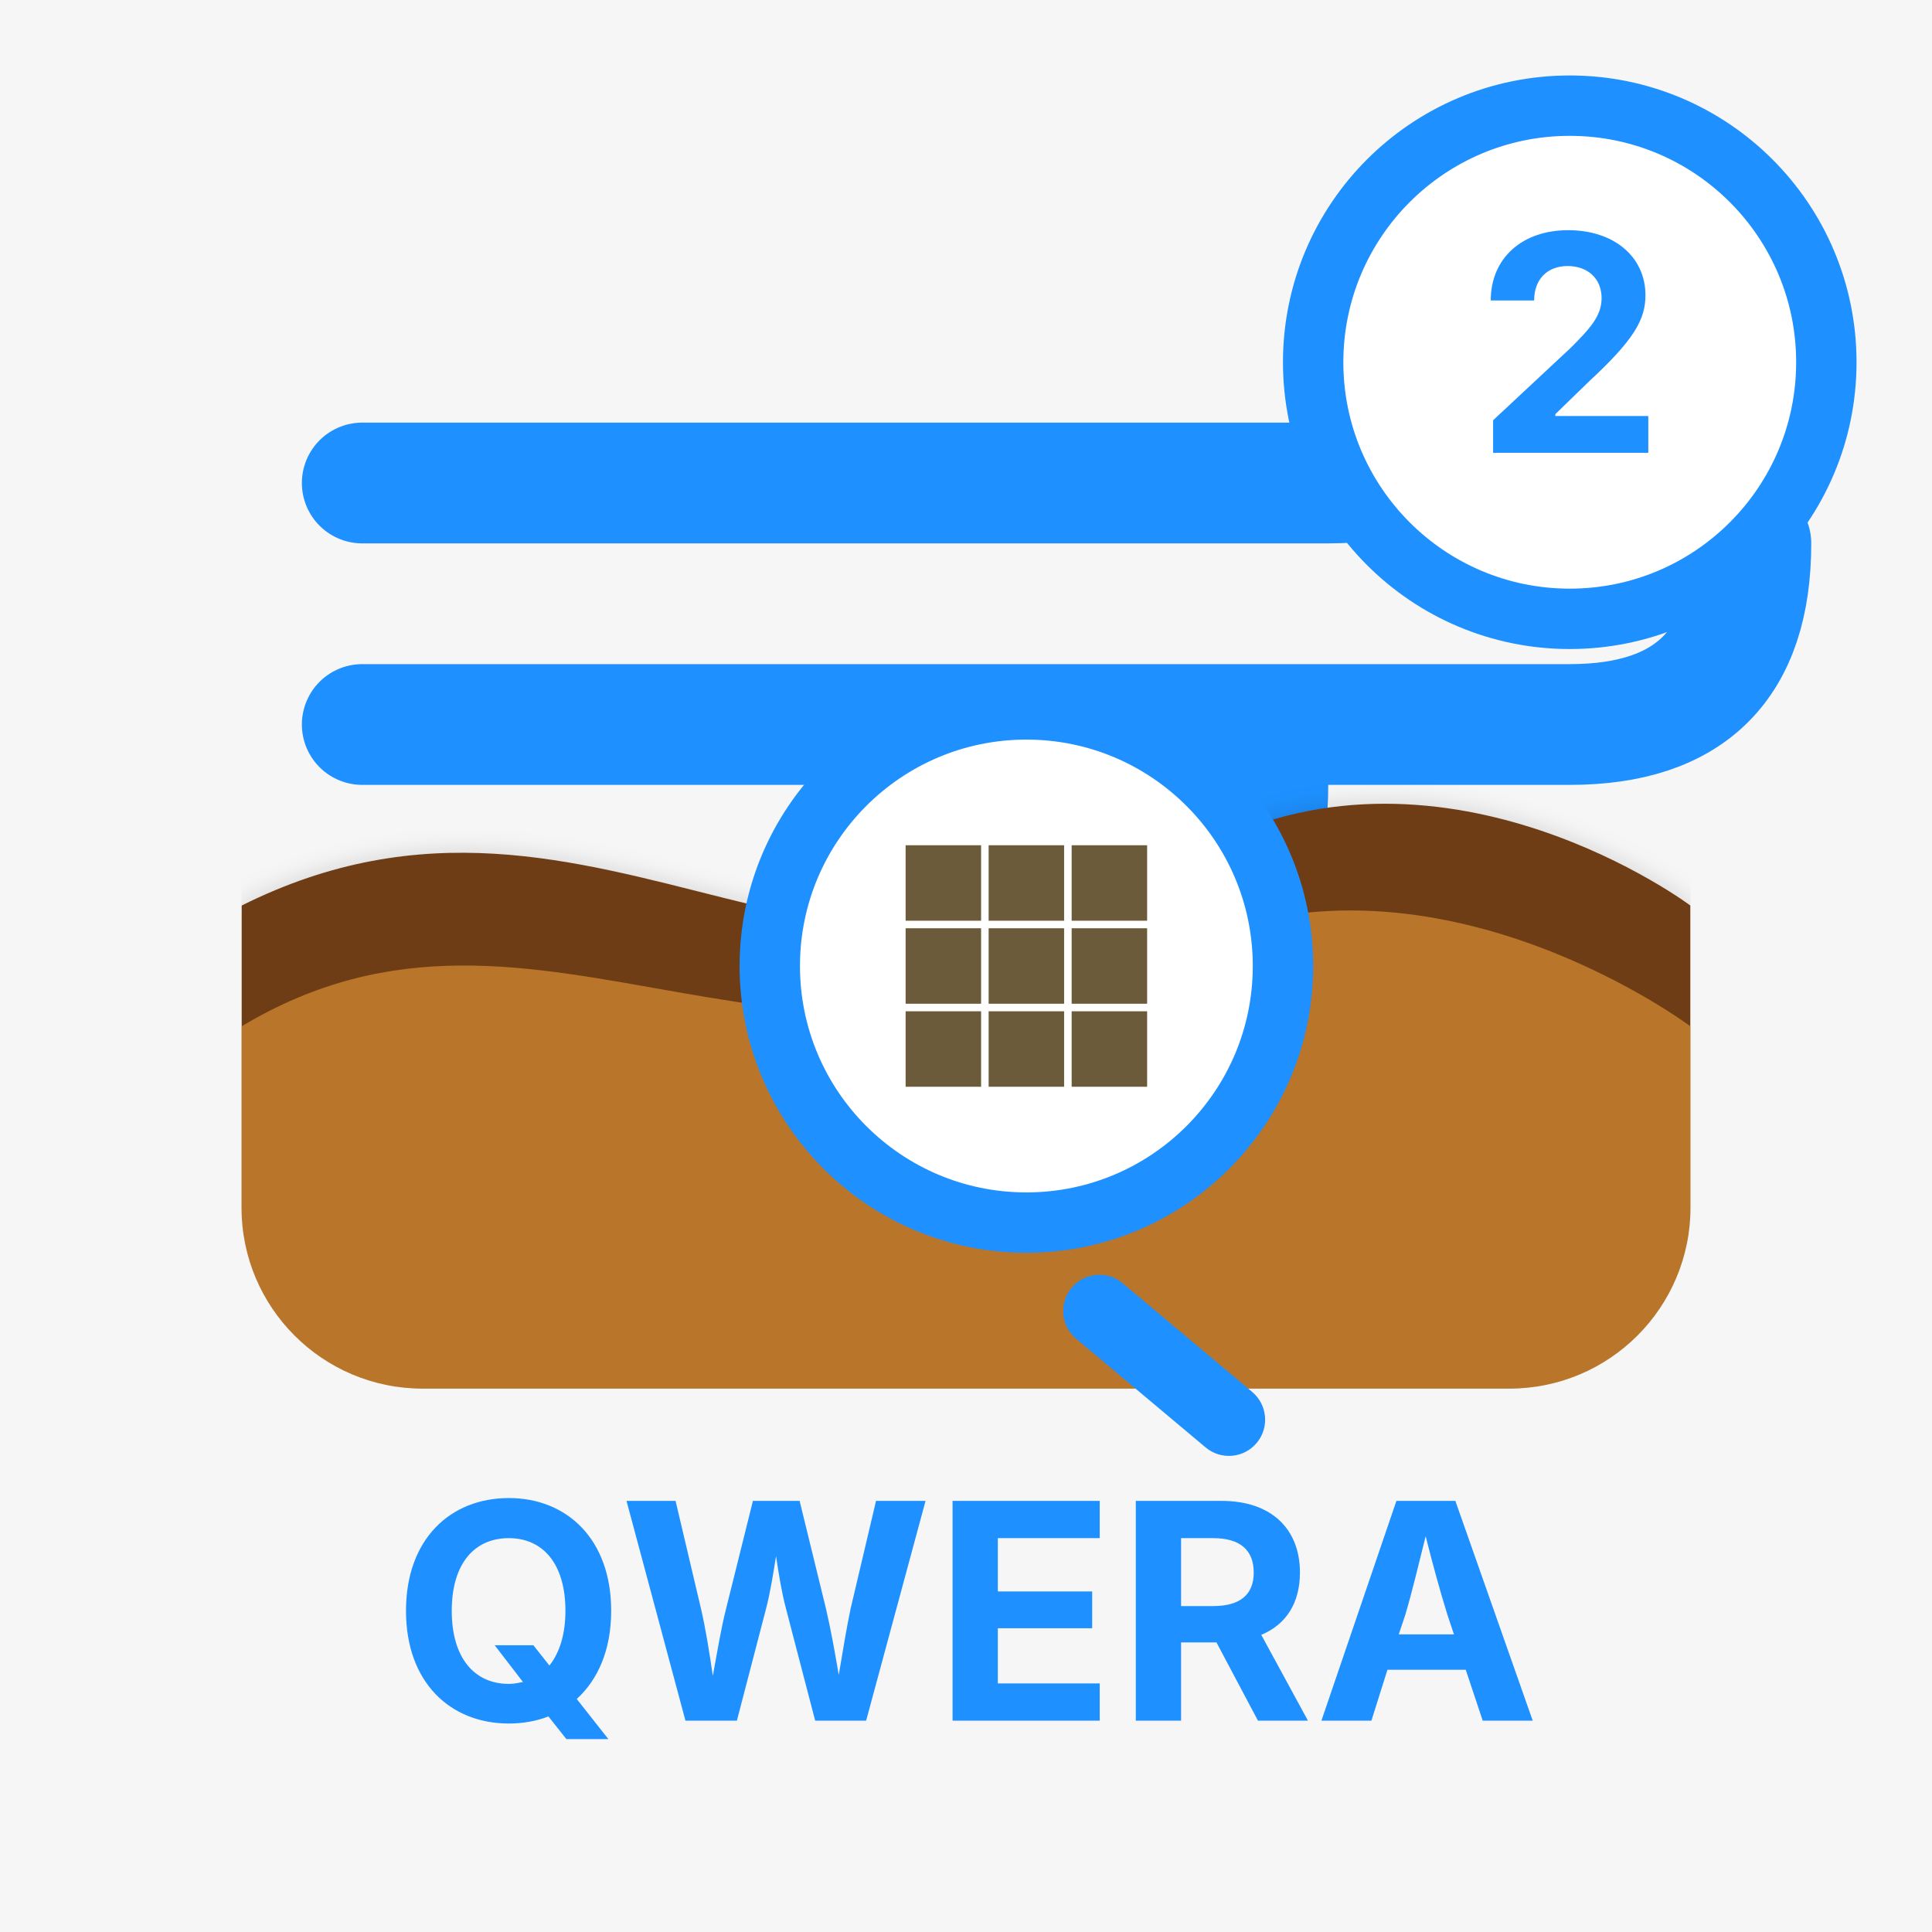
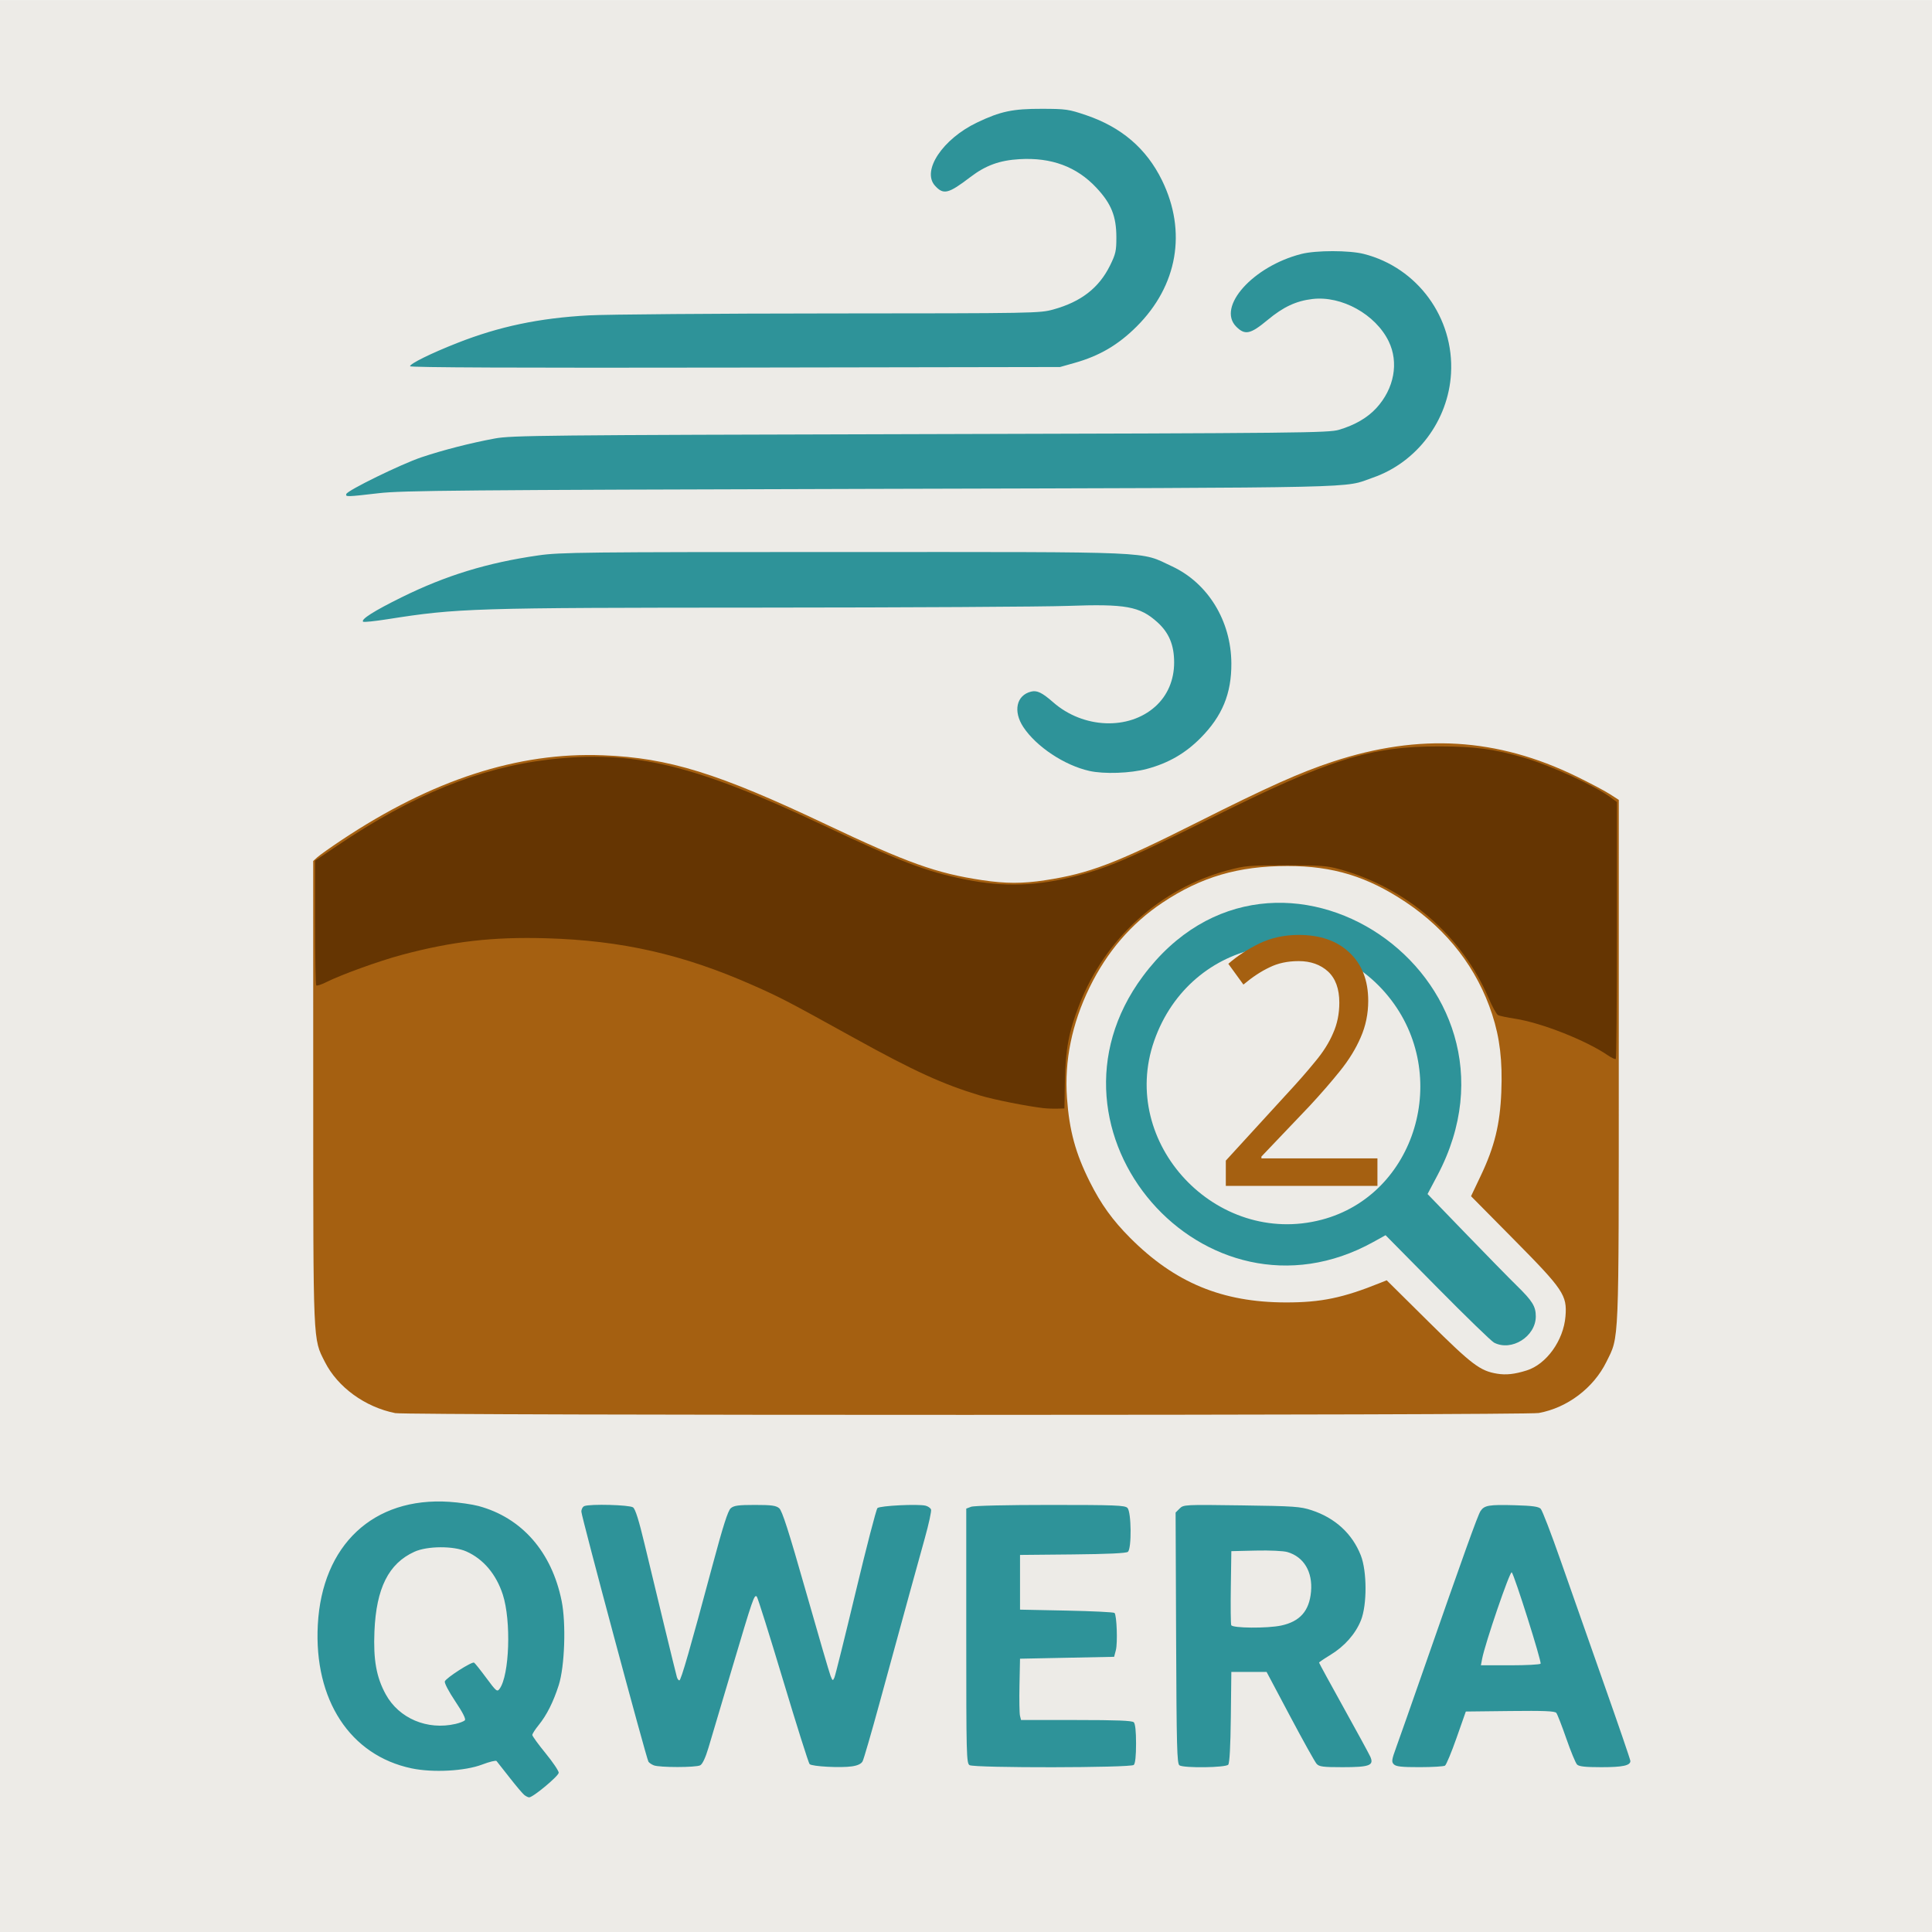
- <svg xmlns="http://www.w3.org/2000/svg" width="64" height="64" viewBox="0 0 64 64" role="img" aria-label="QWERA Icon">
-   <defs>
-     <clipPath id="rounded">
-       <rect x="8" y="12" width="48" height="34" rx="6" ry="6" />
-     </clipPath>
-     <filter id="soft" x="-5%" y="-5%" width="110%" height="110%">
-       <feDropShadow dx="0" dy="0" stdDeviation="0.4" flood-opacity="0.15" />
-     </filter>
-   </defs>
-   <rect x="0" y="0" width="64" height="64" fill="#F6F6F6" />
-   <g fill="none" stroke="#1E90FF" stroke-linecap="round" stroke-width="4">
-     <path d="M12 16 H44 q6 0 6-6" />
-     <path d="M12 24 H52 q6 0 6-6" />
-     <path d="M12 32 H36 q6 0 6-6" />
-   </g>
-   <g clip-path="url(#rounded)" filter="url(#soft)">
-     <rect x="8" y="12" width="48" height="34" fill="none" />
-     <path d="M8 30 C20 24, 28 36, 40 28 C48 24, 56 30, 56 30 L56 46 L8 46 Z" fill="#6E3E14" />
-     <path d="M8 34 C18 28, 26 38, 40 31 C48 28, 56 34, 56 34 L56 46 L8 46 Z" fill="#B9742B" />
-   </g>
-   <g transform="translate(34,32)">
-     <circle cx="0" cy="0" r="8.5" fill="#FFFFFF" stroke="#1E90FF" stroke-width="2" />
-     <g transform="translate(-4.5,-4.5)">
-       <rect x="0" y="0" width="9" height="9" fill="none" />
-       <rect x="0.5" y="0.5" width="2.5" height="2.5" fill="#6B5B3A" />
-       <rect x="3.25" y="0.5" width="2.5" height="2.5" fill="#6B5B3A" />
-       <rect x="6.0" y="0.5" width="2.5" height="2.5" fill="#6B5B3A" />
-       <rect x="0.5" y="3.25" width="2.5" height="2.5" fill="#6B5B3A" />
-       <rect x="3.25" y="3.25" width="2.5" height="2.5" fill="#6B5B3A" />
-       <rect x="6.0" y="3.25" width="2.5" height="2.5" fill="#6B5B3A" />
-       <rect x="0.5" y="6.0" width="2.5" height="2.5" fill="#6B5B3A" />
-       <rect x="3.25" y="6.0" width="2.5" height="2.5" fill="#6B5B3A" />
-       <rect x="6.0" y="6.0" width="2.5" height="2.5" fill="#6B5B3A" />
+ <svg xmlns="http://www.w3.org/2000/svg" version="1.1" id="svg1" width="1024" height="1024" viewBox="0 0 1024 1024">
+   <defs id="defs1" />
+   <g id="g1" style="display:inline">
+     <g id="g246" style="display:inline">
+       <path style="display:inline;fill:#edebe7" d="M 0,512.122 V 0.122 h 512 512 V 512.122 1024.121 H 512 0 Z" id="path262" />
+       <path style="display:inline;fill:#a56011" d="m 209.5,748.983 c -16.039,-3.198 -30.542,-13.748 -37.317,-27.147 -6.342,-12.544 -6.147,-8.019 -6.166,-142.912 L 166,456.349 l 2.25,-2.041 c 1.238,-1.122 7.012,-5.21 12.833,-9.085 47.92,-31.896 93.441,-46.667 138.417,-44.916 34.901,1.359 61.101,9.472 118.5,36.692 42.945,20.366 58.322,25.862 82.5,29.488 12.561,1.884 21.413,1.896 33.5,0.045 23.327,-3.572 37.04,-8.79 80.492,-30.63 37.633,-18.915 54.653,-26.536 72.008,-32.242 45.936,-15.102 87.041,-12.604 129,7.839 7.15,3.484 15.137,7.711 17.75,9.395 l 4.75,3.061 -0.017,138.272 c -0.019,153.161 0.289,145.676 -6.578,159.63 -6.799,13.816 -20.713,24.324 -35.839,27.066 -7.062,1.28 -599.651,1.338 -606.066,0.059 z m 599.671,-22.621 c 10.51,-3.31 19.542,-15.908 20.568,-28.691 0.899,-11.196 -1.078,-14.136 -27.366,-40.713 l -22.693,-22.943 5.207,-10.965 c 7.256,-15.281 10.156,-27.132 10.844,-44.313 0.658,-16.446 -0.778,-28.6 -4.853,-41.097 -7.904,-24.235 -23.575,-44.616 -45.671,-59.395 C 724.797,464.594 706.553,459 682.441,459 c -26.132,0 -45.895,5.806 -66.409,19.511 -16.499,11.023 -29.362,26.005 -38.578,44.937 -9.349,19.204 -13.336,38.774 -11.928,58.535 1.23,17.259 4.526,29.345 12.14,44.517 5.907,11.771 12.03,20.268 21.327,29.592 23.695,23.765 48.789,34.174 82.506,34.223 18.706,0.027 30.317,-2.385 50.237,-10.436 l 3.237,-1.308 22.263,22.049 c 23.001,22.78 27.221,25.976 36.263,27.464 4.75,0.782 9.31,0.281 15.671,-1.722 z" id="path248" />
+       <path style="display:inline;fill:#653502" d="m 553,587.324 c -8.767,-1.005 -26.225,-4.483 -33.5,-6.675 -19.647,-5.918 -35.076,-12.959 -66.5,-30.346 -35.61,-19.703 -39.416,-21.685 -54.128,-28.188 -36.836,-16.282 -69.406,-23.671 -109.394,-24.817 -28.325,-0.811 -49.69,1.644 -76.449,8.785 -11.962,3.192 -32.176,10.492 -40.157,14.501 -2.546,1.279 -4.908,2.045 -5.25,1.703 C 167.28,521.946 167,506.931 167,488.92 v -32.746 l 11.75,-7.934 c 39.822,-26.89 75.457,-41.386 112.272,-45.669 44.602,-5.19 76.876,2.56 145.389,34.91 40.644,19.191 54.127,24.344 74.709,28.551 21.012,4.295 38.729,3.699 60.436,-2.034 16.336,-4.315 28.942,-9.758 69.944,-30.2 63.073,-31.446 84.728,-38.253 121.5,-38.19 18.671,0.032 28.812,1.374 44.315,5.867 14.502,4.202 37.75,14.833 46.435,21.233 l 3.25,2.395 v 67.782 c 0,37.28 -0.262,68.044 -0.581,68.364 -0.32,0.32 -2.232,-0.549 -4.25,-1.93 -11.578,-7.926 -35.266,-17.262 -49.185,-19.386 -4.116,-0.628 -8.153,-1.478 -8.972,-1.889 -0.819,-0.411 -3.102,-4.526 -5.073,-9.145 -14.056,-32.931 -43.386,-58.31 -78.763,-68.154 -6.731,-1.873 -10.259,-2.133 -28.675,-2.118 -19.457,0.016 -21.713,0.209 -30.706,2.627 -35.843,9.636 -65.006,36.019 -78.725,71.221 -5.588,14.338 -7.326,23.554 -7.643,40.526 l -0.27,14.5 -3.828,0.112 c -2.105,0.062 -5.403,-0.068 -7.328,-0.289 z" id="path247" />
+       <path d="m 639.39,620.232 c -0.898,-0.362 -1.25,-3.73 -1.25,-11.954 v -11.449 l 11.25,0.283 11.25,0.283 0.286,10.354 c 0.187,6.776 -0.114,10.836 -0.872,11.75 -0.846,1.02 -3.618,1.375 -10.286,1.317 -5.02,-0.043 -9.69,-0.306 -10.378,-0.583 z m 30.964,-0.184 c -0.949,-0.602 -1.211,-3.672 -1,-11.735 l 0.286,-10.919 h 11 11 l 0.286,10.919 c 0.211,8.062 -0.051,11.132 -1,11.735 -0.707,0.449 -5.336,0.816 -10.286,0.816 -4.95,0 -9.579,-0.367 -10.286,-0.816 z m 30.872,-0.55 c -0.758,-0.914 -1.06,-4.974 -0.872,-11.75 l 0.286,-10.354 h 11.5 11.5 l 0.286,10.354 c 0.187,6.776 -0.114,10.836 -0.872,11.75 -0.847,1.02 -3.785,1.396 -10.914,1.396 -7.128,0 -10.067,-0.376 -10.914,-1.396 z m -62.388,-31.239 c -0.384,-0.384 -0.698,-5.813 -0.698,-12.065 v -11.366 l 11.25,0.283 11.25,0.283 v 11.5 11.5 l -10.552,0.282 c -5.803,0.155 -10.866,-0.033 -11.25,-0.417 z m 30.746,-0.649 c -0.285,-0.743 -0.39,-6.046 -0.232,-11.784 l 0.287,-10.432 h 11 11 v 11.5 11.5 l -10.768,0.284 c -8.325,0.22 -10.886,-0.023 -11.287,-1.068 z m 31.031,-0.966 c -0.309,-1.238 -0.43,-6.525 -0.269,-11.75 l 0.293,-9.5 10.919,-0.286 c 8.062,-0.211 11.132,0.051 11.735,1 1.317,2.076 1.02,20.212 -0.354,21.586 -0.778,0.778 -4.818,1.2 -11.481,1.2 -9.828,0 -10.306,-0.099 -10.843,-2.25 z M 638.585,555.611 c -0.285,-0.743 -0.39,-6.046 -0.232,-11.784 l 0.287,-10.432 h 11 11 v 11.5 11.5 l -10.768,0.284 c -8.325,0.22 -10.886,-0.023 -11.287,-1.068 z m 31,0 c -0.285,-0.743 -0.39,-6.046 -0.232,-11.784 l 0.287,-10.432 h 11 11 v 11.5 11.5 l -10.768,0.284 c -8.325,0.22 -10.886,-0.023 -11.287,-1.068 z m 30.987,-0.034 c -0.278,-0.725 -0.376,-6.012 -0.219,-11.75 l 0.287,-10.432 10.354,-0.286 c 6.776,-0.187 10.836,0.114 11.75,0.872 1.011,0.839 1.396,3.719 1.396,10.454 0,5.113 -0.273,10.008 -0.607,10.878 -0.502,1.309 -2.492,1.582 -11.531,1.582 -8.116,0 -11.054,-0.339 -11.43,-1.318 z" style="display:none;fill:#a56011" id="path1" />
+       <path d="m 577.329,408.596 c -13.171,-2.962 -28.062,-12.853 -34.906,-23.185 -5.56,-8.395 -3.725,-16.907 4.063,-18.839 3.178,-0.788 5.826,0.492 11.751,5.681 15.904,13.929 40.022,14.906 54.121,2.193 6.474,-5.838 9.972,-14.042 9.961,-23.363 -0.011,-9.242 -2.73,-15.746 -8.913,-21.32 -9.319,-8.401 -16.729,-9.744 -47.577,-8.621 -12.65,0.46 -85.55,0.865 -162,0.899 -153.866,0.069 -161.173,0.295 -198.391,6.145 -6.815,1.071 -12.665,1.671 -13,1.333 -1.241,-1.254 5.802,-5.718 20.391,-12.922 23.505,-11.607 45.5,-18.347 72.535,-22.226 11.53,-1.654 23.676,-1.788 161.965,-1.788 168.114,0 156.461,-0.507 173.802,7.558 19.116,8.89 31.39,28.925 31.514,51.442 0.089,16.063 -4.824,27.975 -16.317,39.561 -8.12,8.186 -17.111,13.361 -28.5,16.405 -8.711,2.328 -22.674,2.808 -30.5,1.048 z M 183.55,261.833 c 0.597,-1.926 29.115,-15.867 39.801,-19.457 11.484,-3.857 26.125,-7.605 38.978,-9.976 8.803,-1.624 25.352,-1.793 225.5,-2.302 202.641,-0.515 216.367,-0.658 221.925,-2.315 8.364,-2.493 14.997,-6.35 19.703,-11.455 9.51,-10.317 12.069,-24.19 6.546,-35.48 -6.971,-14.249 -24.903,-24.189 -40.358,-22.372 -8.687,1.021 -15.443,4.178 -23.789,11.117 -9.103,7.568 -11.984,8.187 -16.604,3.567 -10.466,-10.466 8.878,-32.066 34.537,-38.567 7.783,-1.972 25.314,-1.969 33.08,0.005 28.459,7.234 47.874,33.839 46.206,63.316 -1.413,24.96 -18.033,47.127 -41.426,55.249 -16.307,5.662 2.835,5.233 -265.82,5.954 -218.342,0.586 -248.624,0.851 -261,2.282 -17.12,1.98 -17.763,1.996 -17.28,0.434 z m 33.78,-67.718 c 0,-1.37 11.1,-6.838 25,-12.315 22.233,-8.76 43.51,-13.23 69.721,-14.646 9.779,-0.528 67.526,-0.989 128.328,-1.023 108.517,-0.061 110.686,-0.101 117.997,-2.127 14.627,-4.053 24.131,-11.44 29.965,-23.289 3.002,-6.099 3.372,-7.749 3.356,-14.992 -0.025,-11.156 -2.702,-17.787 -10.581,-26.21 -10.453,-11.175 -23.838,-16.147 -40.785,-15.152 -10.568,0.621 -17.946,3.317 -26.088,9.535 -11.583,8.845 -14.182,9.479 -18.662,4.551 -7.191,-7.91 4.004,-24.761 22.25,-33.493 12.436,-5.951 18.92,-7.32 34.5,-7.282 12.649,0.031 14.123,0.245 23.382,3.392 18.747,6.373 31.963,17.729 40.173,34.519 13.274,27.147 8.278,55.865 -13.487,77.527 -9.744,9.697 -19.661,15.515 -32.747,19.209 l -7.82,2.208 -172.25,0.297 c -115.134,0.199 -172.25,-0.036 -172.25,-0.709 z" style="display:inline;fill:#2e9399" id="path1-5" />
+       <path d="m 277.913,951.395 c -0.882,-0.688 -4.406,-4.85 -7.83,-9.25 -3.424,-4.4 -6.533,-8.347 -6.909,-8.772 -0.376,-0.425 -3.801,0.418 -7.611,1.872 -9.107,3.475 -26.133,4.393 -37.428,2.016 -32.571,-6.853 -51.804,-36.282 -49.692,-76.038 2.251,-42.369 29.464,-67.857 69.648,-65.232 5.249,0.343 12.216,1.341 15.481,2.219 22.974,6.172 38.853,24.291 44.108,50.329 2.412,11.949 1.629,34.74 -1.531,44.606 -2.864,8.941 -6.361,15.903 -10.633,21.168 -1.86,2.293 -3.382,4.656 -3.382,5.253 0,0.597 3.15,4.938 7,9.648 3.85,4.71 7,9.371 7,10.358 0,1.717 -13.612,13.072 -15.671,13.072 -0.521,0 -1.669,-0.562 -2.551,-1.25 z m -36.406,-37.696 c 2.13,-0.494 4.321,-1.347 4.868,-1.895 0.662,-0.662 -1.047,-4.051 -5.086,-10.09 -3.437,-5.139 -5.839,-9.727 -5.523,-10.551 0.728,-1.896 14.377,-10.632 15.514,-9.93 0.479,0.296 3.404,3.963 6.499,8.149 5.25,7.1 5.721,7.483 7.013,5.717 5.244,-7.172 6.224,-36.033 1.696,-49.955 -3.502,-10.767 -10.247,-18.765 -19.23,-22.803 -6.814,-3.063 -20.749,-2.999 -27.622,0.128 -13.659,6.213 -20.215,19.27 -21.176,42.176 -0.633,15.09 1.014,24.289 5.973,33.356 7.007,12.811 22.056,19.183 37.075,15.698 z m 104.98,21.953 c -1.181,-0.477 -2.442,-1.343 -2.801,-1.924 -1.155,-1.868 -35.551,-130.086 -35.551,-132.521 0,-1.291 0.712,-2.62 1.582,-2.954 3.164,-1.214 23.968,-0.656 25.813,0.692 1.234,0.902 3.121,6.935 6.179,19.75 5.84,24.476 16.413,68.001 17.052,70.201 0.28,0.963 0.872,1.75 1.316,1.75 0.879,0 5.749,-16.905 17.571,-61 5.627,-20.986 8.177,-28.961 9.675,-30.25 1.665,-1.433 3.988,-1.75 12.812,-1.75 8.806,0 11.159,0.32 12.859,1.75 1.567,1.318 5.035,12.121 14.059,43.798 6.588,23.127 12.501,43.377 13.139,45 1.079,2.744 1.224,2.811 2.058,0.952 0.494,-1.1 5.566,-21.499 11.272,-45.331 5.706,-23.832 10.9,-43.857 11.541,-44.5 1.259,-1.261 21.545,-2.269 25.533,-1.268 1.275,0.32 2.567,1.231 2.871,2.024 0.304,0.793 -1.185,7.66 -3.31,15.259 -3.87,13.838 -9.375,33.88 -24.034,87.494 -4.312,15.773 -8.325,29.583 -8.917,30.689 -0.726,1.357 -2.559,2.234 -5.632,2.695 -5.931,0.889 -21.2,0.078 -22.472,-1.194 -0.544,-0.544 -6.861,-20.537 -14.038,-44.428 -7.177,-23.891 -13.45,-43.845 -13.941,-44.341 -1.324,-1.338 -2.037,0.728 -13.075,37.902 -5.553,18.7 -11.207,37.711 -12.564,42.247 -1.568,5.24 -3.151,8.612 -4.342,9.25 -2.272,1.216 -21.646,1.224 -24.654,0.01 z m 167.398,-0.087 c -1.639,-0.955 -1.75,-5.287 -1.75,-68.494 v -67.475 l 2.565,-0.975 c 1.509,-0.574 18.772,-0.975 41.929,-0.975 34.452,0 39.56,0.196 40.935,1.571 2.097,2.097 2.297,21.582 0.238,23.29 -0.886,0.735 -10.695,1.196 -29.25,1.372 l -27.917,0.266 v 14.5 14.5 l 24.669,0.5 c 13.568,0.275 25.005,0.837 25.415,1.249 1.188,1.192 1.715,15.903 0.707,19.751 l -0.917,3.5 -24.937,0.5 -24.937,0.5 -0.288,14 c -0.158,7.7 -0.037,15.012 0.269,16.25 l 0.557,2.25 h 29.281 c 21.441,0 29.602,0.321 30.481,1.2 0.775,0.775 1.2,4.778 1.2,11.3 0,6.522 -0.425,10.525 -1.2,11.3 -1.561,1.561 -84.38,1.675 -87.05,0.12 z m 111.25,0.102 c -1.304,-0.824 -1.535,-9.626 -1.771,-67.464 l -0.271,-66.516 2.116,-2.116 c 2.083,-2.083 2.605,-2.11 32.771,-1.691 27.98,0.388 31.225,0.613 37.201,2.573 12.463,4.088 21.527,12.403 26.066,23.91 3.316,8.407 3.361,26.267 0.086,34.429 -2.901,7.23 -8.711,13.804 -16.245,18.381 -3.275,1.989 -5.954,3.814 -5.954,4.055 0,0.241 5.809,10.896 12.908,23.678 7.099,12.782 13.494,24.527 14.21,26.099 2.141,4.702 -0.296,5.64 -14.655,5.64 -10.393,0 -12.388,-0.258 -13.768,-1.784 -0.888,-0.981 -7.217,-12.344 -14.065,-25.25 l -12.451,-23.466 h -9.34 -9.34 l -0.269,23.92 c -0.175,15.596 -0.653,24.383 -1.372,25.25 -1.315,1.585 -23.432,1.885 -25.859,0.352 z m 53.914,-74.096 c 9.961,-2.136 14.895,-7.727 15.819,-17.924 0.954,-10.526 -3.78,-18.473 -12.529,-21.031 -2.102,-0.615 -9.329,-0.951 -16.705,-0.777 l -13,0.306 -0.273,18.969 c -0.15,10.433 -0.052,19.546 0.219,20.25 0.624,1.625 19.177,1.769 26.468,0.206 z m 59.727,73.574 c -1.335,-1.335 -1.188,-2.359 1.327,-9.25 1.555,-4.262 7.847,-22.149 13.982,-39.749 21.771,-62.461 29.145,-82.996 30.601,-85.218 2.028,-3.095 4.434,-3.505 18.326,-3.118 9.143,0.255 12.426,0.705 13.582,1.863 0.839,0.84 5.602,13.215 10.585,27.5 4.983,14.285 15.337,43.751 23.008,65.481 7.671,21.73 13.948,40.051 13.948,40.715 0,2.405 -4.088,3.277 -15.363,3.277 -8.531,0 -11.856,-0.362 -12.898,-1.403 -0.772,-0.772 -3.332,-6.959 -5.689,-13.75 -2.357,-6.791 -4.745,-12.917 -5.305,-13.615 -0.782,-0.973 -6.478,-1.206 -24.493,-1 l -23.474,0.268 -4.903,13.95 c -2.697,7.672 -5.459,14.303 -6.139,14.735 -0.68,0.432 -6.716,0.792 -13.414,0.8 -9.511,0.012 -12.507,-0.313 -13.68,-1.486 z m 77.771,-53.358 c 0.634,-1.026 -13.894,-47.022 -15.294,-48.422 -0.928,-0.928 -14.192,37.824 -15.703,45.879 l -0.638,3.402 h 15.552 c 8.554,0 15.791,-0.387 16.083,-0.859 z" style="display:inline;fill:#2e9399" id="path1-52" />
+       <path d="M 791.876,711.618 C 790.433,710.865 776.906,697.748 761.818,682.468 l -27.434,-27.781 -6.442,3.569 c -89.408,49.531 -183.271,-58.595 -122.218,-140.789 70.527,-94.948 211.726,0.54 156.108,105.571 l -5.202,9.824 20.109,20.819 C 787.799,665.131 800.066,677.65 803.998,681.5 812.241,689.57 814,692.422 814,697.716 c 0,10.664 -12.852,18.74 -22.124,13.903 z M 700.5,646.482 c 49.939,-13.088 69.039,-76.74 35.475,-118.222 -36.177,-44.711 -105.01,-31.706 -124.262,23.479 -18.89,54.149 32.883,109.395 88.787,94.743 z" style="display:inline;fill:#2e9399" id="path1-2" />
    </g>
-     <rect x="8" y="7" width="8" height="2.4" rx="1.2" fill="#1E90FF" transform="rotate(40) translate(0,-1)" />
-   </g>
-   <g aria-hidden="true" transform="translate(32,57)" text-anchor="middle" font-family="Inter, Arial, sans-serif" font-size="10" font-weight="700" fill="#1E90FF">
-     <text>QWERA</text>
-   </g>
-   <g>
-     <circle cx="52" cy="12" r="8.5" fill="#FFFFFF" stroke="#1E90FF" stroke-width="2" />
-     <text x="52" y="15" text-anchor="middle" font-family="Inter, Arial, sans-serif" font-size="10" font-weight="700" fill="#1E90FF">2</text>
+     <text xml:space="preserve" style="font-style:normal;font-variant:normal;font-weight:normal;font-stretch:normal;font-size:12px;font-family:'Berlin Sans FB';-inkscape-font-specification:'Berlin Sans FB, Normal';font-variant-ligatures:normal;font-variant-caps:normal;font-variant-numeric:normal;font-variant-east-asian:normal;text-align:start;writing-mode:lr-tb;direction:ltr;text-anchor:start;white-space:pre;inline-size:20.584;fill:#a56011;fill-opacity:1" x="-100.243" y="427.618" id="text1" transform="matrix(14.20775,0,0,15.31136,2065.71,-5918.855)">
+       <tspan x="-100.243" y="427.618" id="tspan1">2</tspan>
+     </text>
  </g>
</svg>
